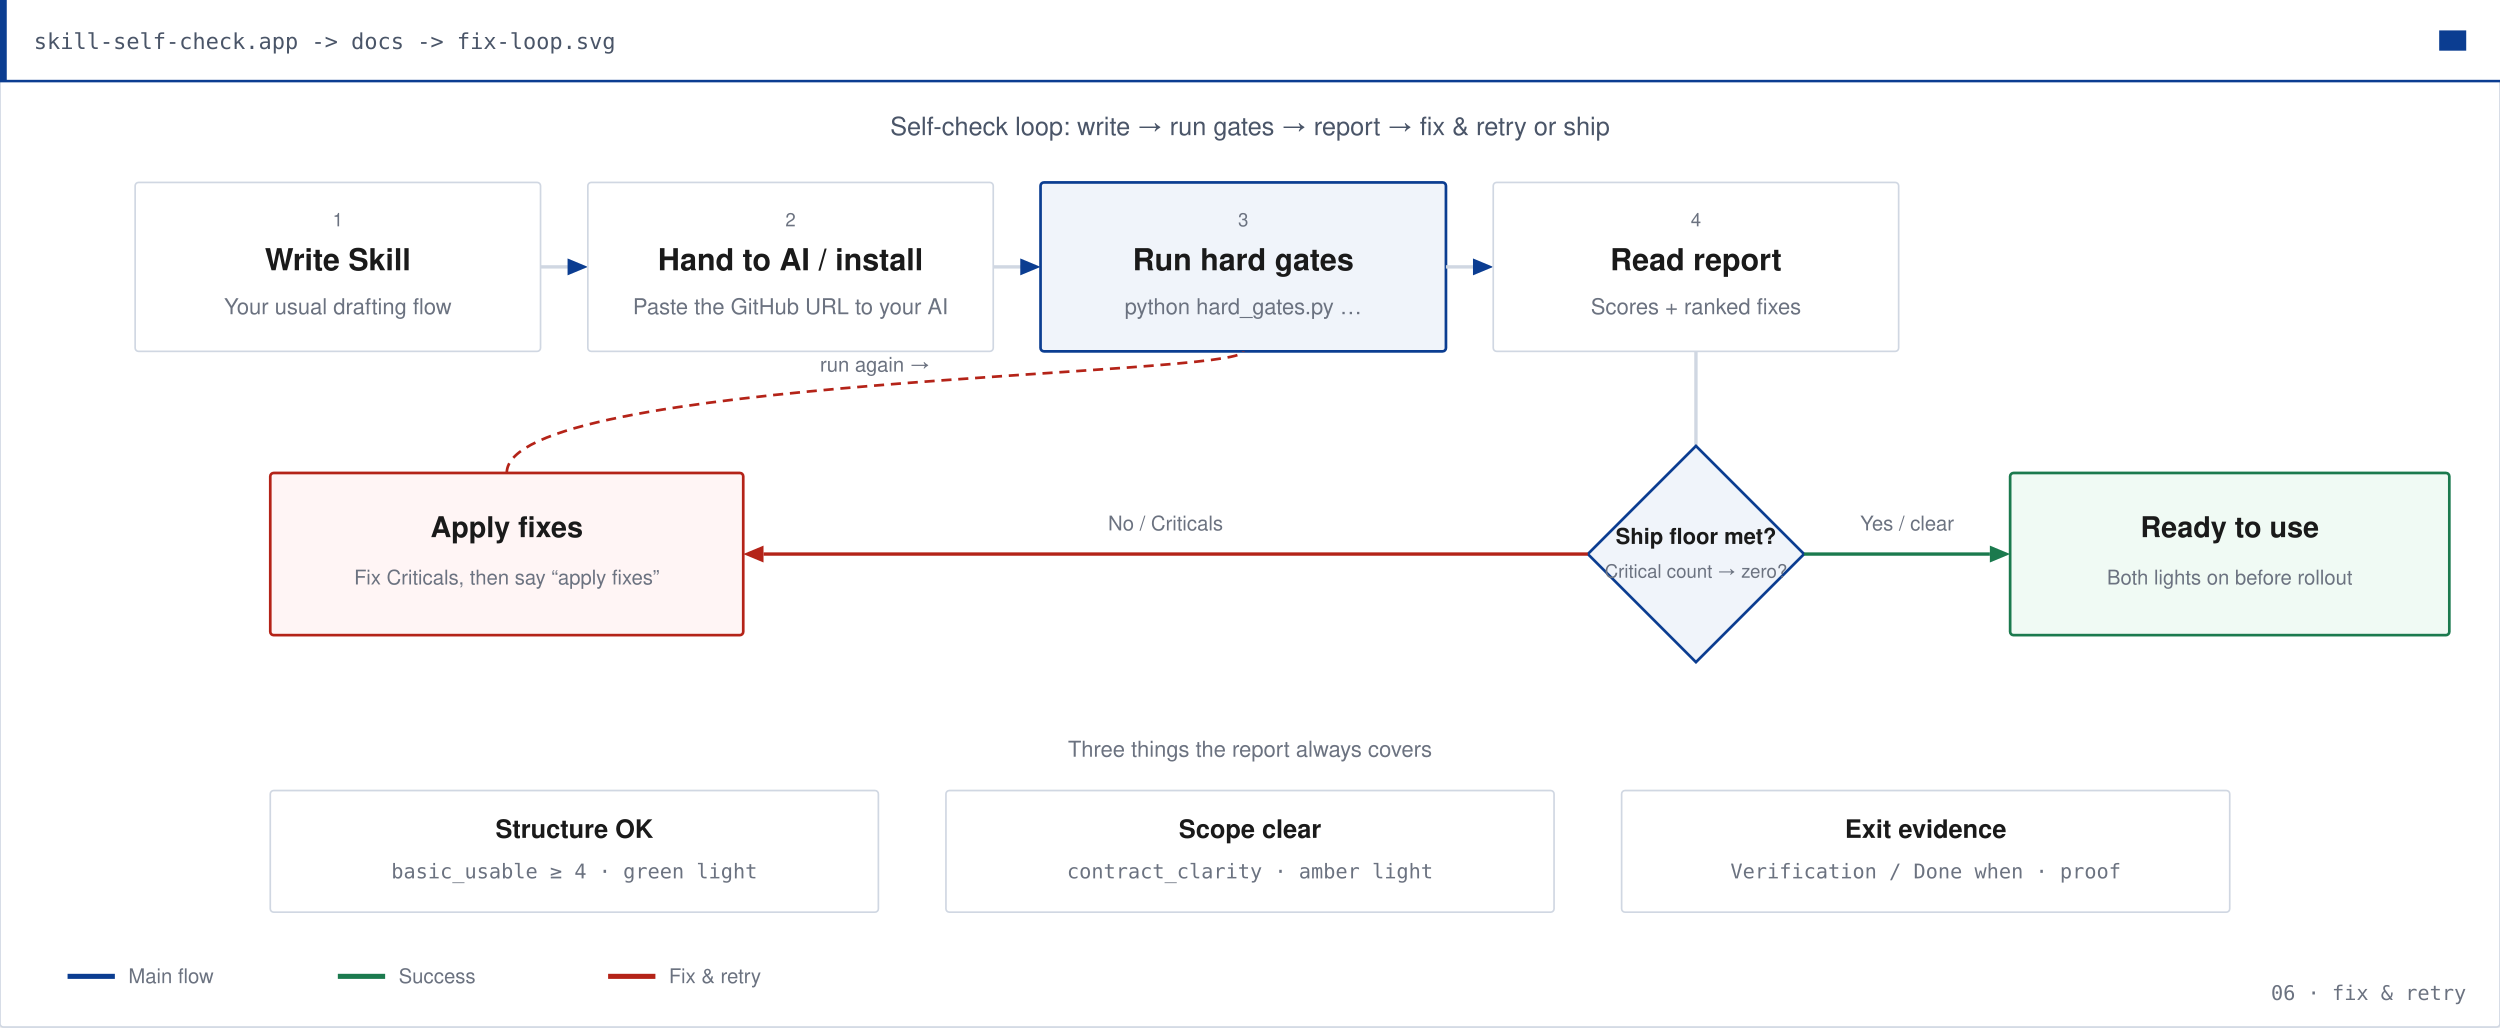
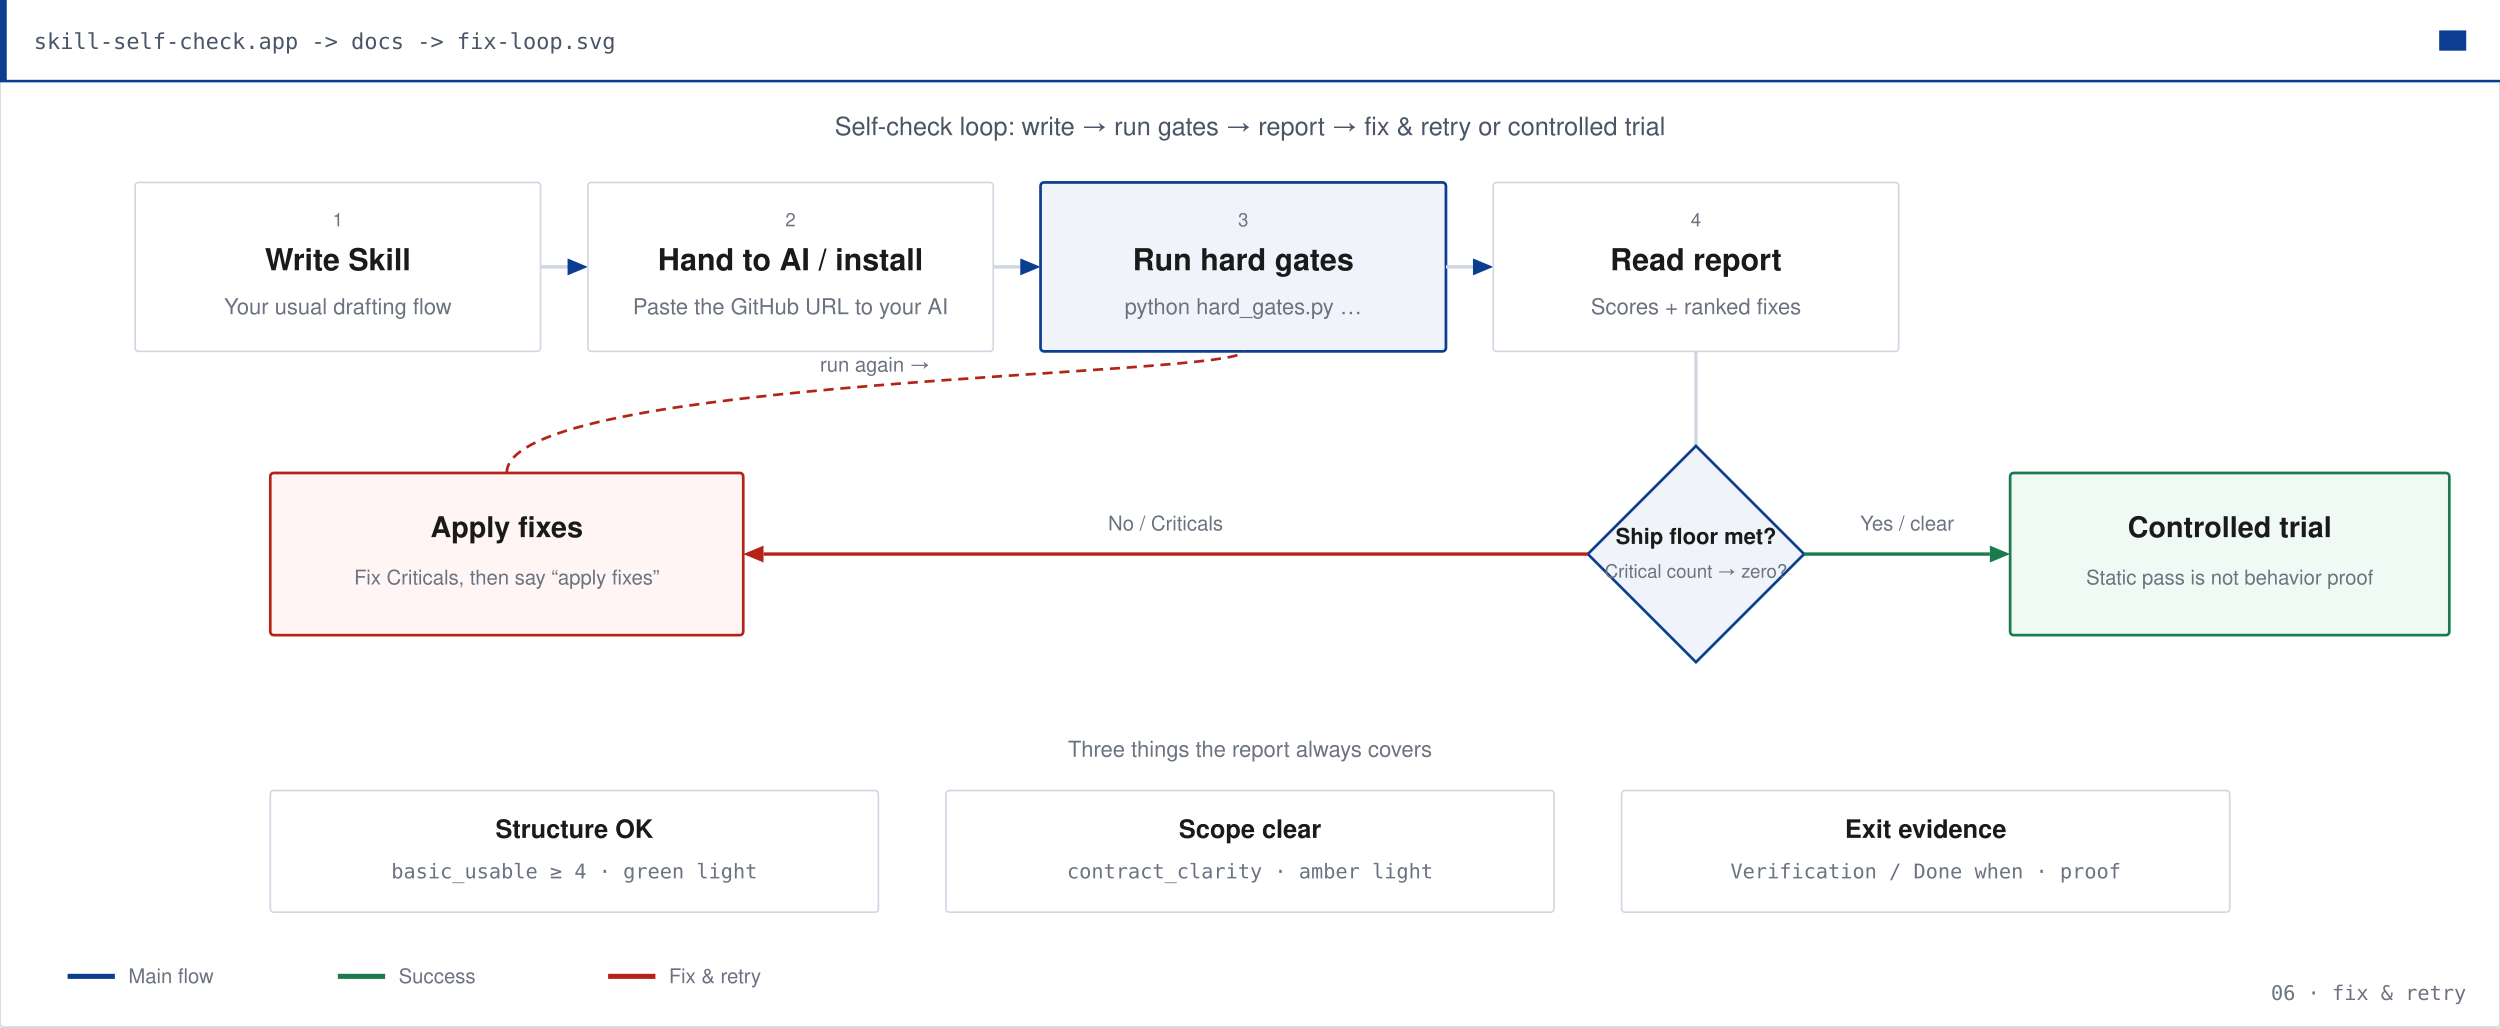
<svg xmlns="http://www.w3.org/2000/svg" viewBox="0 0 1480 608" width="1480" height="608" role="img" aria-label="skill-self-check.app -&gt; docs -&gt; fix-loop.svg">
  <defs>
    <style>
      .label { fill: #1A1A1A; font-family: "Helvetica Neue", Helvetica, Arial, "PingFang SC", "Microsoft YaHei", "Noto Sans SC", "Segoe UI", system-ui, sans-serif; font-weight: 600; }
      .label-sub { fill: #4A5568; font-family: "Helvetica Neue", Helvetica, Arial, "PingFang SC", "Microsoft YaHei", "Noto Sans SC", "Segoe UI", system-ui, sans-serif; font-weight: 400; }
      .label-tiny { fill: #6B7280; font-family: "Helvetica Neue", Helvetica, Arial, "PingFang SC", "Microsoft YaHei", "Noto Sans SC", "Segoe UI", system-ui, sans-serif; font-weight: 400; }
      .label-accent { fill: #0B3D91; font-family: "Helvetica Neue", Helvetica, Arial, "PingFang SC", "Microsoft YaHei", "Noto Sans SC", "Segoe UI", system-ui, sans-serif; font-weight: 600; }
      .mono { font-family: ui-monospace, SFMono-Regular, Menlo, Consolas, "Microsoft YaHei", monospace; }
    </style>
  </defs>
  <rect width="1480" height="608" rx="2" fill="#FFFFFF" stroke="#D0D7E2" stroke-width="1" />
  <rect x="0" y="0" width="1480" height="48" fill="#FFFFFF" />
  <rect x="0" y="0" width="4" height="48" fill="#0B3D91" />
  <line x1="0" y1="48" x2="1480" y2="48" stroke="#0B3D91" stroke-width="1.5" />
  <text x="20" y="29.0" fill="#4A5568" font-size="13" font-family="ui-monospace, SFMono-Regular, Menlo, Consolas, monospace">skill-self-check.app -&gt; docs -&gt; fix-loop.svg</text>
  <rect x="1444" y="18.0" width="16" height="12" fill="#0B3D91" />
  <g transform="translate(0, 48)">
-     <text x="740.0" y="32" text-anchor="middle" class="label-sub" font-size="15">Self-check loop: write → run gates → report → fix &amp; retry or ship</text>
+     <text x="740.0" y="32" text-anchor="middle" class="label-sub" font-size="15">Self-check loop: write → run gates → report → fix &amp; retry or controlled trial</text>
    <rect x="80.0" y="60.0" width="240" height="100" rx="2" fill="#FFFFFF" stroke="#D0D7E2" stroke-width="1" />
    <text x="200.0" y="86.0" text-anchor="middle" class="label-tiny" font-size="11" letter-spacing="0.08em">1</text>
    <text x="200.0" y="112.0" text-anchor="middle" class="label" font-size="18">Write Skill</text>
    <text x="200.0" y="138.0" text-anchor="middle" class="label-tiny" font-size="13">Your usual drafting flow</text>
    <line x1="320.0" y1="110" x2="338.0" y2="110" stroke="#D0D7E2" stroke-width="2" />
    <polygon points="348.0,110 336.0,105 336.0,115" fill="#0B3D91" />
    <rect x="348.0" y="60.0" width="240" height="100" rx="2" fill="#FFFFFF" stroke="#D0D7E2" stroke-width="1" />
    <text x="468.0" y="86.0" text-anchor="middle" class="label-tiny" font-size="11" letter-spacing="0.08em">2</text>
    <text x="468.0" y="112.0" text-anchor="middle" class="label" font-size="18">Hand to AI / install</text>
    <text x="468.0" y="138.0" text-anchor="middle" class="label-tiny" font-size="13">Paste the GitHub URL to your AI</text>
    <line x1="588.0" y1="110" x2="606.0" y2="110" stroke="#D0D7E2" stroke-width="2" />
    <polygon points="616.0,110 604.0,105 604.0,115" fill="#0B3D91" />
    <rect x="616.0" y="60.0" width="240" height="100" rx="2" fill="#F0F4FA" stroke="#0B3D91" stroke-width="1.6" />
    <text x="736.0" y="86.0" text-anchor="middle" class="label-tiny" font-size="11" letter-spacing="0.08em">3</text>
    <text x="736.0" y="112.0" text-anchor="middle" class="label" font-size="18">Run hard gates</text>
    <text x="736.0" y="138.0" text-anchor="middle" class="label-tiny" font-size="13">python hard_gates.py …</text>
    <line x1="856.0" y1="110" x2="874.0" y2="110" stroke="#D0D7E2" stroke-width="2" />
    <polygon points="884.0,110 872.0,105 872.0,115" fill="#0B3D91" />
    <rect x="884.0" y="60.0" width="240" height="100" rx="2" fill="#FFFFFF" stroke="#D0D7E2" stroke-width="1" />
    <text x="1004.0" y="86.0" text-anchor="middle" class="label-tiny" font-size="11" letter-spacing="0.08em">4</text>
    <text x="1004.0" y="112.0" text-anchor="middle" class="label" font-size="18">Read report</text>
    <text x="1004.0" y="138.0" text-anchor="middle" class="label-tiny" font-size="13">Scores + ranked fixes</text>
    <line x1="1004.0" y1="160.0" x2="1004.0" y2="216" stroke="#D0D7E2" stroke-width="2" />
    <polygon points="1004.0,216 1068.0,280 1004.0,344 940.0,280" fill="#F0F4FA" stroke="#0B3D91" stroke-width="1.6" />
    <text x="1004.0" y="274" text-anchor="middle" class="label" font-size="13">Ship floor met?</text>
    <text x="1004.0" y="294" text-anchor="middle" class="label-tiny" font-size="11">Critical count → zero?</text>
    <rect x="160.0" y="232.0" width="280" height="96" rx="2" fill="#FFF5F5" stroke="#B42318" stroke-width="1.6" />
    <text x="300" y="270.0" text-anchor="middle" class="label" font-size="17" fill="#B42318">Apply fixes</text>
    <text x="300" y="298.0" text-anchor="middle" class="label-tiny" font-size="12">Fix Criticals, then say “apply fixes”</text>
    <line x1="940.0" y1="280" x2="452.0" y2="280" stroke="#B42318" stroke-width="2" />
    <polygon points="440.0,280 452.0,275 452.0,285" fill="#B42318" />
    <text x="690.0" y="266" text-anchor="middle" fill="#B42318" font-size="12" class="label-tiny">No / Criticals</text>
    <path d="M 300 232.0 C 300 175, 736.0 175, 736.0 160.0" fill="none" stroke="#B42318" stroke-width="1.6" stroke-dasharray="6 4" />
    <text x="518.0" y="172" text-anchor="middle" fill="#B42318" font-size="12" class="label-tiny">run again →</text>
    <rect x="1190.0" y="232.0" width="260" height="96" rx="2" fill="#F0Faf4" stroke="#1B7A4E" stroke-width="1.6" />
-     <text x="1320" y="270.0" text-anchor="middle" class="label" font-size="17" fill="#1B7A4E">Ready to use</text>
-     <text x="1320" y="298.0" text-anchor="middle" class="label-tiny" font-size="12">Both lights on before rollout</text>
+     <text x="1320" y="270.0" text-anchor="middle" class="label" font-size="17" fill="#1B7A4E">Controlled trial</text>
+     <text x="1320" y="298.0" text-anchor="middle" class="label-tiny" font-size="12">Static pass is not behavior proof</text>
    <line x1="1068.0" y1="280" x2="1178.0" y2="280" stroke="#1B7A4E" stroke-width="2" />
    <polygon points="1190.0,280 1178.0,275 1178.0,285" fill="#1B7A4E" />
    <text x="1129.0" y="266" text-anchor="middle" fill="#1B7A4E" font-size="12" class="label-tiny">Yes / clear</text>
    <text x="740.0" y="400" text-anchor="middle" class="label-tiny" font-size="13">Three things the report always covers</text>
    <rect x="160.0" y="420" width="360" height="72" rx="2" fill="#FFFFFF" stroke="#D0D7E2" stroke-width="1" />
    <text x="340.0" y="448" text-anchor="middle" class="label" font-size="15">Structure OK</text>
    <text x="340.0" y="472" text-anchor="middle" class="label-tiny mono" font-size="12">basic_usable ≥ 4 · green light</text>
    <rect x="560.0" y="420" width="360" height="72" rx="2" fill="#FFFFFF" stroke="#D0D7E2" stroke-width="1" />
    <text x="740.0" y="448" text-anchor="middle" class="label" font-size="15">Scope clear</text>
    <text x="740.0" y="472" text-anchor="middle" class="label-tiny mono" font-size="12">contract_clarity · amber light</text>
    <rect x="960.0" y="420" width="360" height="72" rx="2" fill="#FFFFFF" stroke="#D0D7E2" stroke-width="1" />
    <text x="1140.0" y="448" text-anchor="middle" class="label" font-size="15">Exit evidence</text>
    <text x="1140.0" y="472" text-anchor="middle" class="label-tiny mono" font-size="12">Verification / Done when · proof</text>
    <line x1="40" y1="530" x2="68" y2="530" stroke="#0B3D91" stroke-width="3" />
    <text x="76" y="534" class="label-tiny" font-size="12">Main flow</text>
    <line x1="200" y1="530" x2="228" y2="530" stroke="#1B7A4E" stroke-width="3" />
    <text x="236" y="534" class="label-tiny" font-size="12">Success</text>
    <line x1="360" y1="530" x2="388" y2="530" stroke="#B42318" stroke-width="3" />
    <text x="396" y="534" class="label-tiny" font-size="12">Fix &amp; retry</text>
    <text x="1460" y="544" text-anchor="end" class="label-tiny mono">06 · fix &amp; retry</text>
  </g>
</svg>
